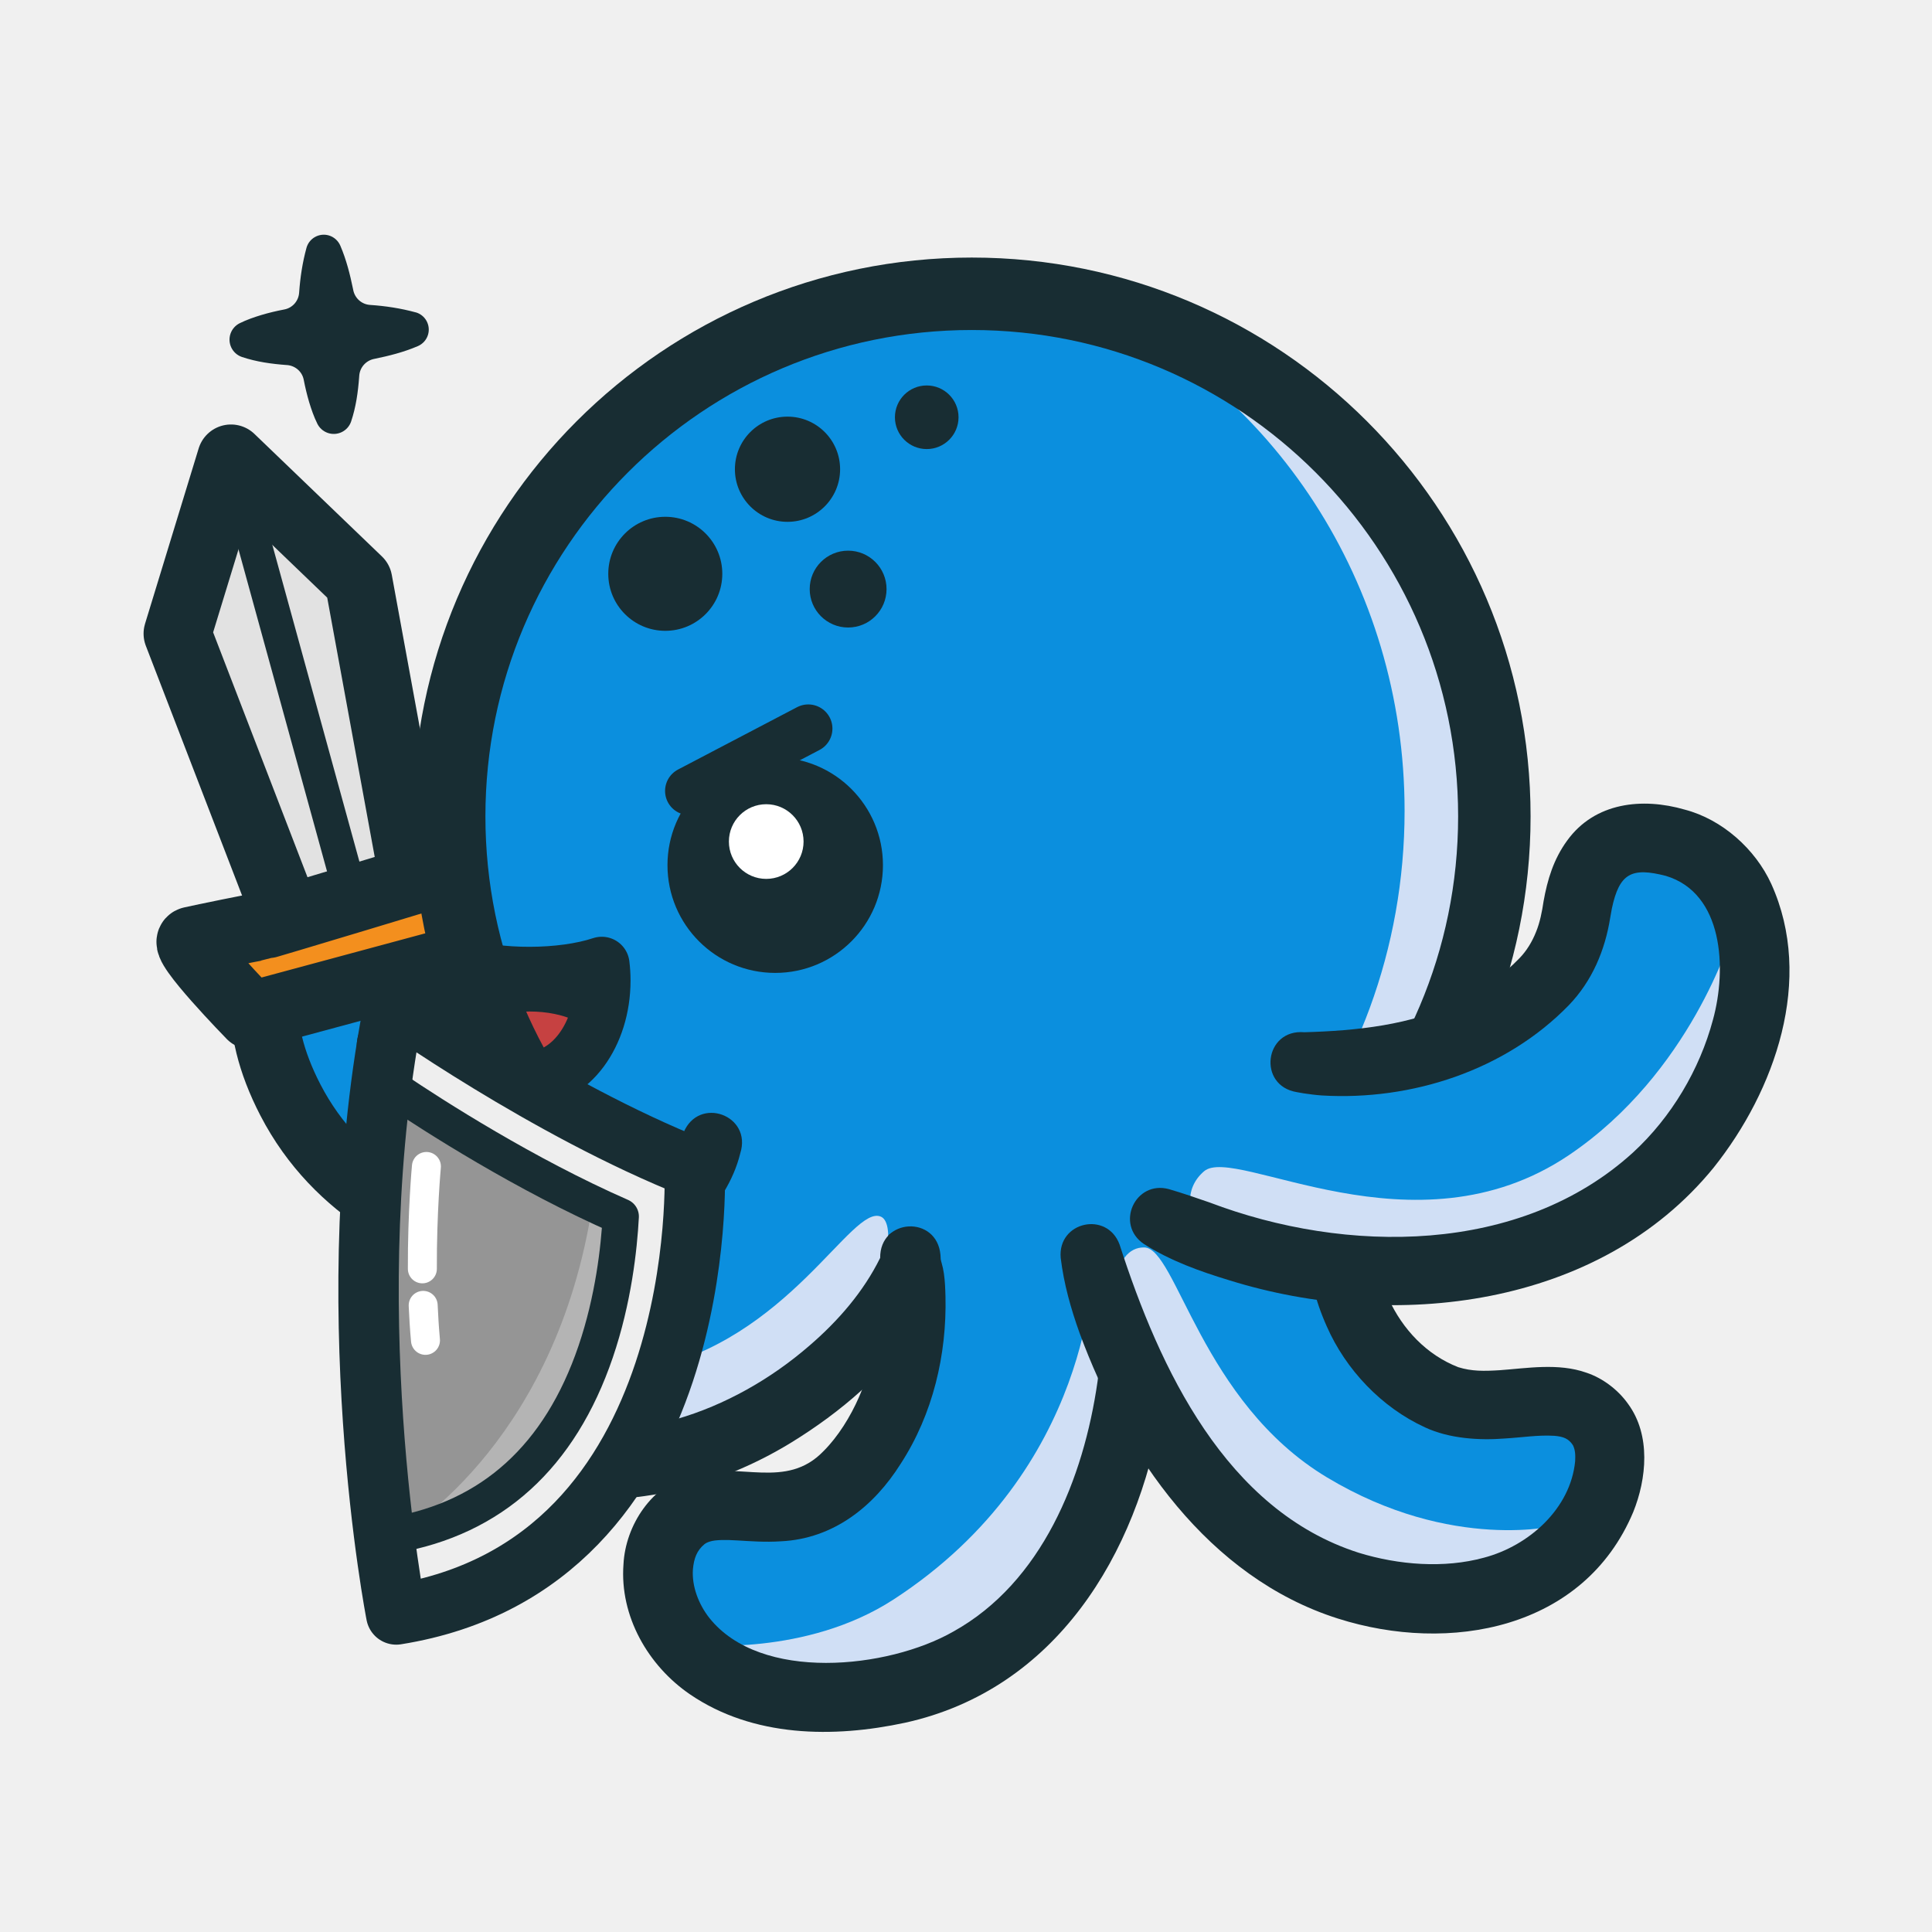
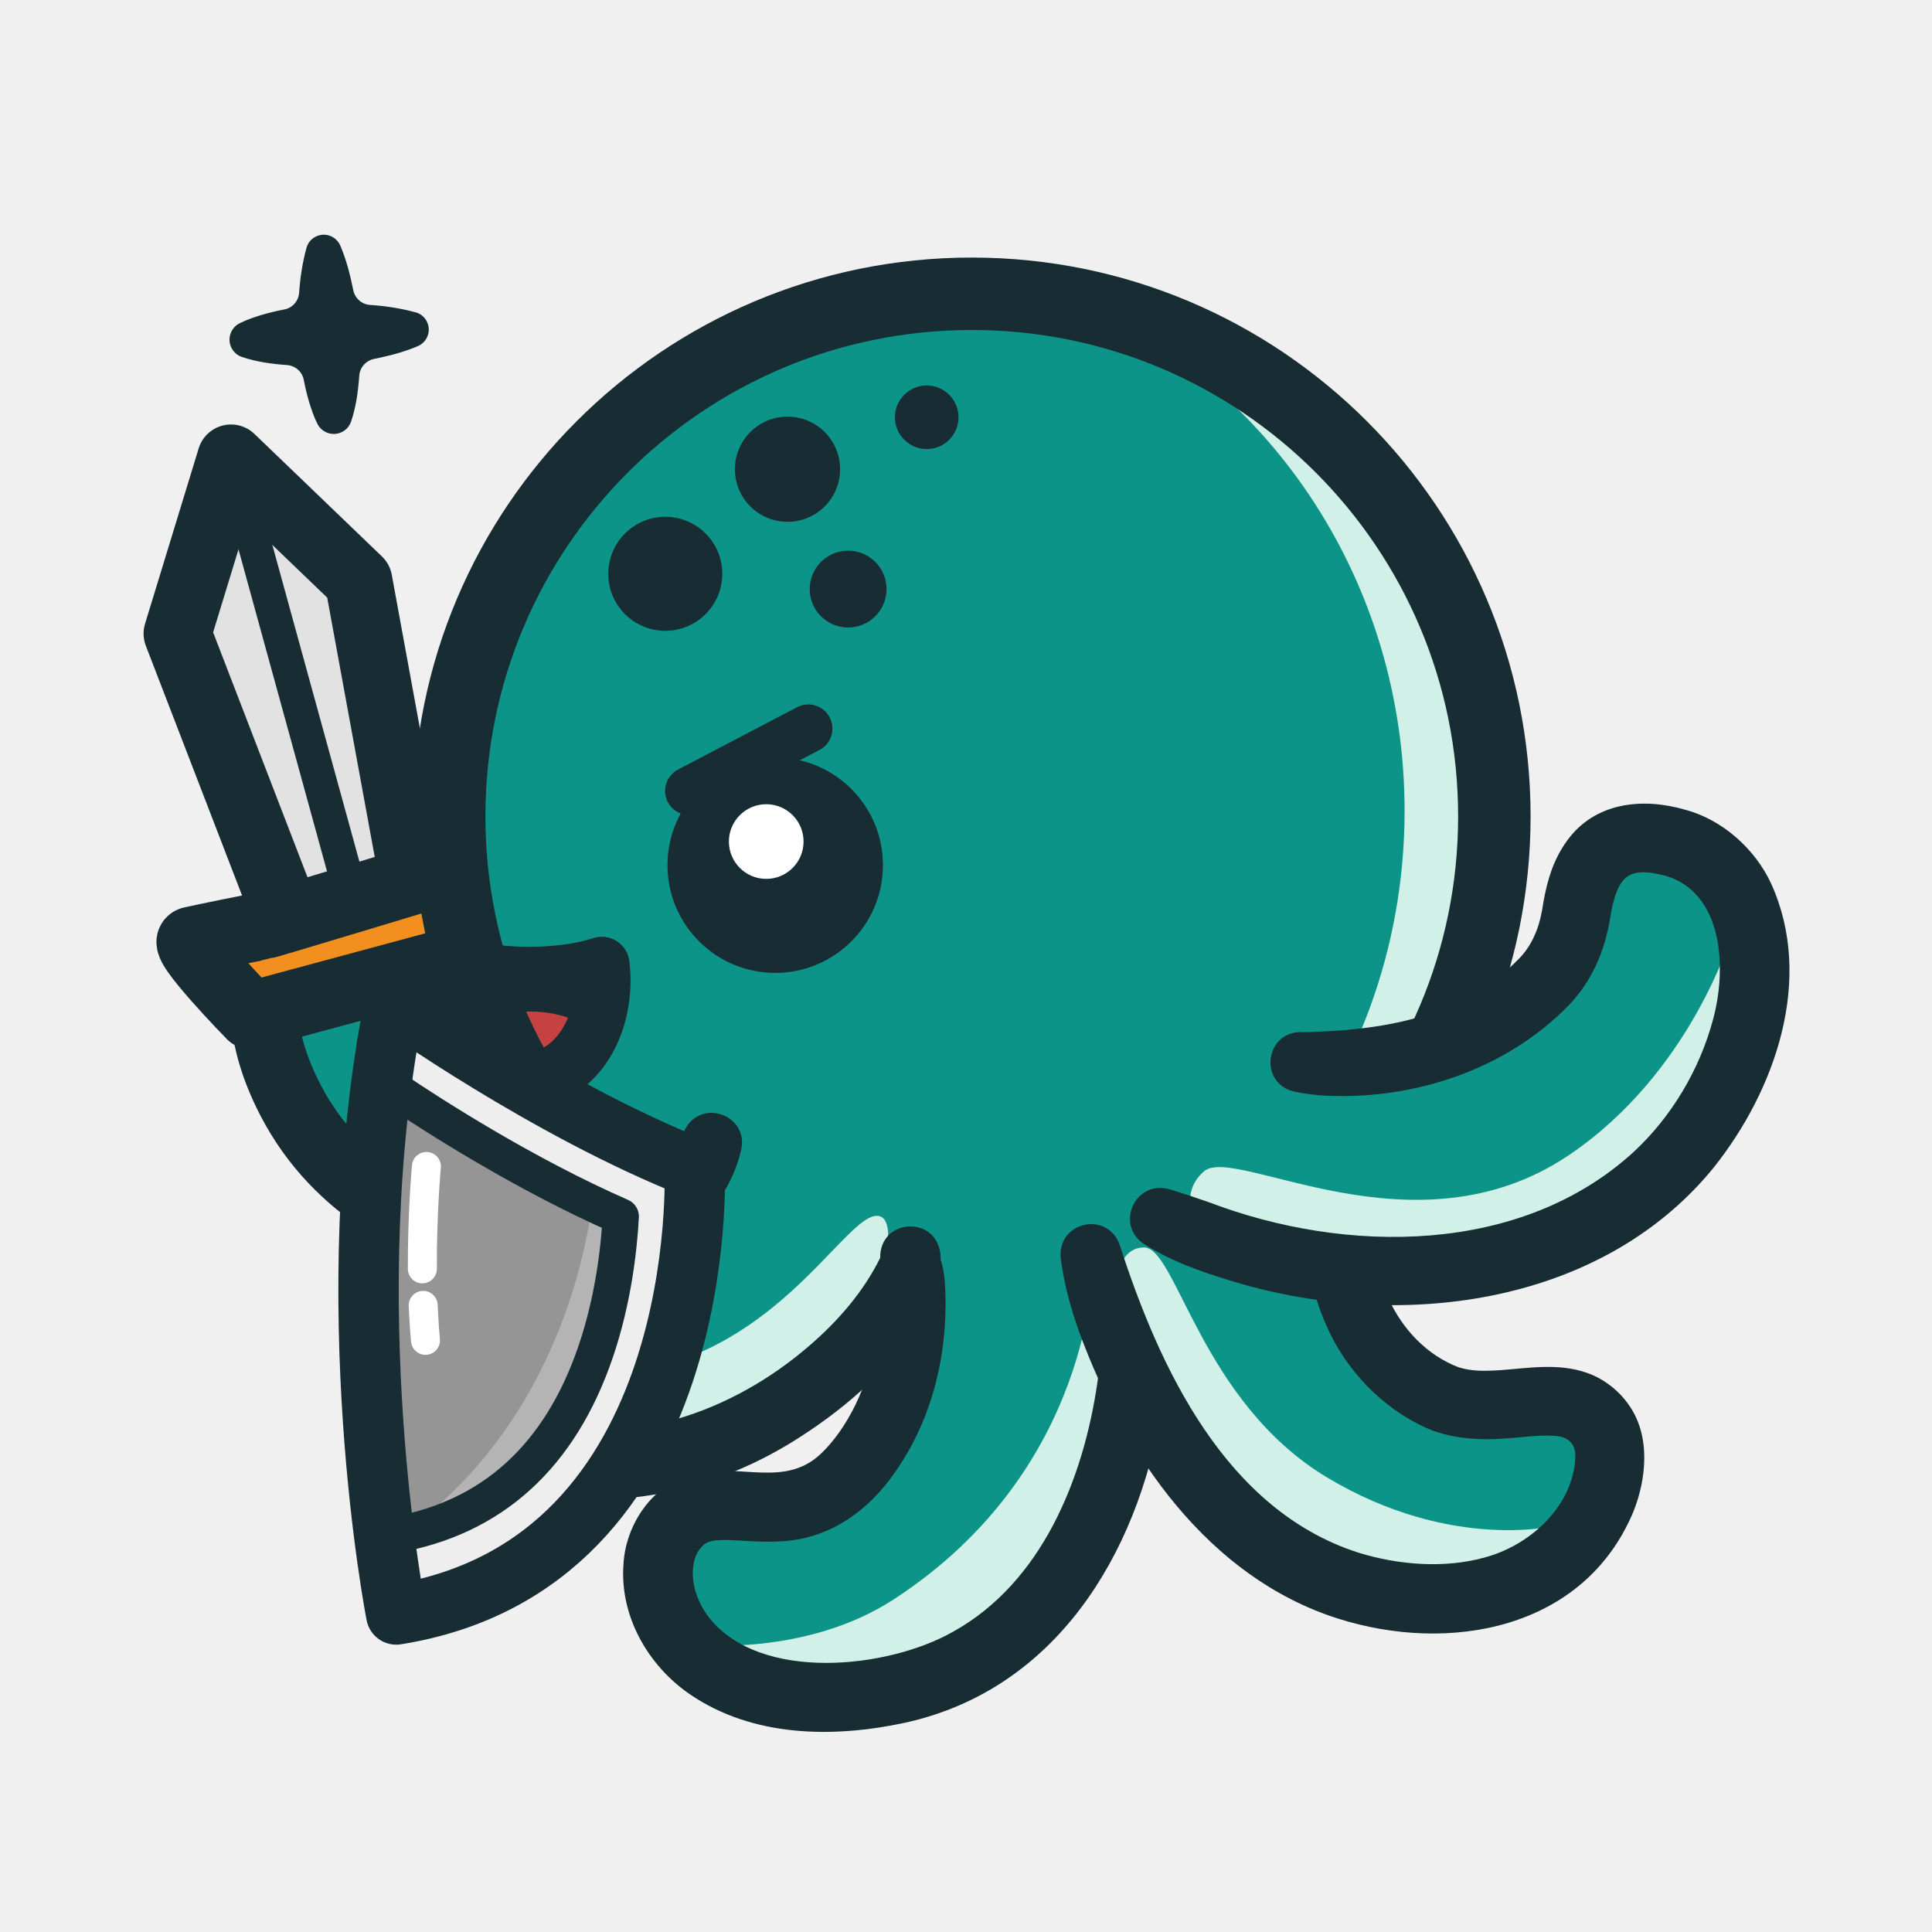
<svg xmlns="http://www.w3.org/2000/svg" id="Layer_1" data-name="Layer 1" viewBox="0 0 800 800">
  <defs>
    <style>
      .cls-1 {
-         fill: #d0dff5;
+         fill: #d1f0e8;
      }

      .cls-2 {
        fill: #fff;
      }

      .cls-3 {
        opacity: .35;
      }

      .cls-3, .cls-4 {
        fill: #eee;
      }

      .cls-5 {
        stroke-width: 15px;
      }

      .cls-5, .cls-6, .cls-7, .cls-8, .cls-9, .cls-10, .cls-11, .cls-12, .cls-13, .cls-14 {
        stroke-linecap: round;
        stroke-linejoin: round;
      }

      .cls-5, .cls-6, .cls-7, .cls-8, .cls-9, .cls-11, .cls-12, .cls-13, .cls-14 {
        stroke: #182d33;
      }

      .cls-5, .cls-8, .cls-9, .cls-10, .cls-11, .cls-12, .cls-13, .cls-14 {
        fill: none;
      }

      .cls-6 {
        fill: #e2e2e2;
      }

      .cls-6, .cls-7, .cls-11 {
        stroke-width: 28px;
      }

      .cls-7 {
        fill: #f38f1e;
      }

      .cls-8 {
        stroke-width: 30px;
      }

      .cls-15 {
        fill: #959595;
      }

      .cls-9 {
        stroke-width: 25px;
      }

      .cls-16 {
        fill: #182d33;
      }

      .cls-17 {
        fill: #c64141;
      }

      .cls-10 {
        stroke: #fff;
        stroke-width: 12px;
      }

      .cls-12 {
        stroke-width: 23px;
      }

      .cls-13 {
        stroke-width: 20px;
      }

      .cls-14 {
        stroke-width: 14px;
      }

      .cls-18 {
-         fill: #0b8fde;
+         fill: #0d9488;
      }
    </style>
  </defs>
  <path class="cls-18" d="m265.82,524.34s-106.43,6.78-145.57-68.87c-33.35-64.47,18-97.04,47.74-88.43,29.74,8.61,25.83,59.74-6.26,65.74l5.48,1.57,31.3-27" />
  <path class="cls-11" d="m265.82,524.34s-106.43,6.78-145.57-68.87c-33.35-64.47,18-97.04,47.74-88.43,29.74,8.61,25.83,59.74-6.26,65.74" />
  <g>
    <polyline class="cls-6" points="120.71 385 73.45 262.37 95.65 189.77 148.45 240.51 172.34 370.88" />
    <path class="cls-7" d="m187.61,359.66s-79.29,24.06-80.46,24.13-23.24,4.56-27.88,5.63,24.64,31.03,24.64,31.03l88.32-23.83" />
    <line class="cls-14" x1="144.59" y1="367.78" x2="95.65" y2="189.77" />
    <path class="cls-16" d="m172.18,129.36c-6.31-1.73-12.63-2.67-18.98-3.1-3.48-.24-6.31-2.82-6.95-6.24-.02-.12-.04-.24-.07-.35-1.24-6.02-2.73-12.03-5.27-17.97-.85-1.96-2.55-3.58-4.77-4.22-3.94-1.14-8.07,1.13-9.21,5.07-1.71,6.21-2.63,12.43-3.07,18.68-.24,3.42-2.75,6.27-6.12,6.91-3.21.61-6.39,1.36-9.53,2.3-2.99.91-5.98,1.93-8.94,3.39-1.72.85-3.13,2.36-3.81,4.31-1.38,3.96.71,8.28,4.67,9.66,6.08,2.04,12.23,2.88,18.5,3.35.04,0,.08,0,.13,0,3.46.23,6.36,2.71,7.01,6.12.6,3.11,1.34,6.19,2.24,9.24.91,2.99,1.93,5.98,3.39,8.94.85,1.72,2.36,3.13,4.31,3.81,3.96,1.38,8.28-.71,9.66-4.67,2.04-6.08,2.88-12.23,3.35-18.5.01-.15.02-.29.03-.44.22-3.51,2.79-6.39,6.25-7.05.02,0,.04,0,.06-.01,6.02-1.24,12.03-2.73,17.97-5.27,1.96-.85,3.58-2.55,4.22-4.77,1.14-3.94-1.13-8.07-5.07-9.21Z" />
  </g>
  <path class="cls-1" d="m158.35,442.17s27.91,33.91,80.09,43.83l-46.43-74.09-21.39,16.96" />
  <circle class="cls-18" cx="402.39" cy="338.04" r="216.39" />
  <polyline class="cls-16" points="193.11 402.25 197.8 423.25 244.24 423.25 244.24 402.12" />
  <ellipse class="cls-17" cx="218.8" cy="424.93" rx="20.61" ry="12.24" />
  <path class="cls-14" d="m240.63,416.04c-5.73-2.62-13.19-4.2-21.35-4.2s-15.84,1.63-21.6,4.31" />
  <path class="cls-1" d="m581.61,335.75c0,57.45-20.36,109.94-53.98,150.07h37.51c36.18-38.68,58.34-90.65,58.34-147.79,0-105.49-75.48-193.35-175.38-212.51,78.48,34.74,133.51,115.79,133.51,210.23Z" />
  <circle class="cls-8" cx="402.39" cy="338.04" r="216.39" />
  <g>
    <circle class="cls-16" cx="275.48" cy="237.6" r="23.61" />
    <circle class="cls-16" cx="326.09" cy="194.3" r="21.78" />
    <circle class="cls-16" cx="351.19" cy="243.93" r="15.91" />
    <circle class="cls-16" cx="383.74" cy="172.78" r="13.17" />
  </g>
  <circle class="cls-16" cx="321" cy="358.25" r="44.61" />
  <circle class="cls-2" cx="317.28" cy="348.47" r="15.46" />
  <path class="cls-18" d="m278.27,632.75c18.33-24.07,50.11,10.86,80.02-30.33,7.9-10.87,12.68-22.35,15.49-33.14-.06-1.38-.1-2.77-.1-4.16,0-9.02,1.34-17.66,3.8-25.65,0-2.33-.08-24.47-.19-26.43h90.87s0,90.08,0,90.08c-.61.61-1.17,1.27-1.65,2-5.03,7.52-8.2,15.77-10.2,24.42-3.43,2.01-5.5,5.87-6,10.12-.59,5.13-1.75,10.2-3.15,15.19-2.36-5.24-4.18-10.55-5.54-15.73-1.93.22-3.88.34-5.85.34s-3.92-.12-5.85-.34c-7.4,28.17-27.84,60.42-81.02,63.47-69.95,4.01-87.17-48.12-70.63-69.85Z" />
  <path class="cls-1" d="m288.24,681.08s45.38,4.87,81.78-18.78c82.99-53.94,82.47-138.46,82.47-138.46,0,0,49.57,61.57-58.6,162.33-29.78,27.74-90,11.74-90,11.74" />
  <path class="cls-16" d="m388.12,518.44c2.96,5.68,3.2,12.06,3.38,18.29.59,24.16-5.2,48.85-18.53,69.36-11.11,17.69-27.86,31.1-49.61,32.13-6.68.44-12.75-.06-17.86-.35-5.1-.33-9.28-.26-11.38.4-1.09.32-1.74.63-2.44,1.16-3.08,2.56-4.35,5.8-4.76,10.41-.49,6.97,2.32,14.36,6.74,20.03,21.2,26.79,74.03,21.17,101.07,5.74,36.65-20.35,53.97-63.31,59.74-103.57.87-7.05,1.93-15.31,3.27-22.12,2.53-14.29,22.54-14.2,25,0,1.76,11.79.06,22.97-1.85,34.45-10.02,59.35-43.71,115.2-106.04,128.96-29.68,6.39-62.98,6.14-89.19-11.77-17.28-11.84-29.11-32.31-27.49-53.83.82-16.14,11.77-33.01,28.38-37.15,19.58-5.44,38.97,6.47,54.5-9.75,5.99-5.97,11.13-14.29,14.62-22.28,5.55-12.7,8.01-27.18,7.72-41.19-.01-4.39-.86-8.78.03-13.11.06-.23.11-.61.25-.62-2.81-16.3,20.33-21.32,24.45-5.19h0Z" />
  <line class="cls-13" x1="334.69" y1="301.69" x2="285.39" y2="327.51" />
  <path class="cls-12" d="m189.58,399.57c-.26,2.1-.39,4.26-.39,6.46,0,22.49,13.52,40.72,30.2,40.72s30.2-18.23,30.2-40.72c0-2.26-.14-4.48-.41-6.64-16.55,5.49-42.83,5.55-59.6.18Z" />
  <g>
    <path class="cls-18" d="m294.78,473.3s-14.87,40.7-57.91,46.57c-27.93,3.81-48.78-26.22-69.65-10.57-18.97,14.23-16.45,80.62,58.96,95.22,80.87,15.65,151.96-60,150.78-84.26" />
    <path class="cls-1" d="m170.35,553.91s37.57,25.43,97.04,13.3c59.48-12.13,85.3-68.87,97.43-63.39,12.13,5.48-10.96,92.74-104.48,99.78-93.52,7.04-98.61-48.52-98.61-48.52" />
    <path class="cls-16" d="m306.52,477.59c-2.82,11.48-9.53,21.41-17.53,29.98-12.78,13.92-31.02,23.76-50,26.24-16.66,2.59-32.37-4.64-46.4-11.16-4.14-1.84-7.85-3.16-10.41-3.52-2.55-.35-3.84-.12-5.84,1.2,0,0-.35.24-.35.24-.28.14-.22.25-.45.35-.72.89-1.27,1.6-1.91,3.18-4.13,10.46-1.5,23.67,3.98,33.75,8.37,15.24,24.04,25.05,40.47,29.91,40.81,12.97,85.36-3.08,116.97-30.46,12.04-10.33,22.55-22.5,29.41-36.44-.16-16.56,23.5-17.77,24.97-1.21.95,10.54-3.65,20.12-8.85,28.63-13.6,20.43-32.34,36.38-52.99,49.08-34.99,21.43-77.92,30.17-117.76,17.87-23.61-6.88-45.59-21.54-57.46-43.6-15.08-26.3-14.6-73.76,22.3-80.68,23.51-3.81,41.01,17.06,60.44,14.89,12.9-1.71,24.44-7.88,33.45-17.48,5.58-5.78,9.77-13.01,14.48-19.36,6.28-15.31,28.54-7.27,23.48,8.58h0Z" />
  </g>
  <g>
    <path class="cls-4" d="m287.66,483.69c-61.46-24.36-124.1-69.09-124.1-69.09h-1.04s-2.39,1.71-6.69,4.63v248.17c2.02.41,4.08.78,6.17,1.11h2.09c131.01-20.96,123.57-184.83,123.57-184.83Z" />
    <path class="cls-15" d="m163.04,450.92c-2.09,1.41-4.51,3.02-7.21,4.79v178.46c2.36.56,4.76,1.05,7.21,1.48,40.71-7.04,68.83-32.58,83.61-75.94,7.38-21.65,9.7-42.9,10.4-55.99-39.61-17.38-77.19-41.47-94.01-52.8Z" />
    <path class="cls-3" d="m164.88,635.69s63.26-35.27,79.77-132.77h14.21s10.09,88.17-73.81,125.51" />
    <path class="cls-5" d="m163.04,450.92c16.82,11.32,54.4,35.42,94.01,52.8-.7,13.08-3.03,34.34-10.4,55.99-14.77,43.35-42.9,68.89-83.61,75.94" />
    <path class="cls-9" d="m163.56,414.6c-24.95,124.11.52,253.92.52,253.92,131.01-20.96,123.57-184.83,123.57-184.83-61.46-24.36-124.1-69.09-124.1-69.09" />
    <path class="cls-10" d="m175.23,540.53c.21,4.81.51,9.68.95,14.48" />
    <path class="cls-10" d="m176.57,483.01s-1.78,19.02-1.68,42.39" />
  </g>
  <g>
    <path class="cls-18" d="m544.27,487.84s11.13,69.55,49.75,89.44c25.06,12.91,54.73-8.45,69.19,13.27,13.14,19.74-11.38,81.49-87.34,70.1-81.46-12.22-123.24-107.25-114.04-129.73" />
    <path class="cls-1" d="m645.37,631.56s-43.9,11.45-95.92-19.82c-52.03-31.27-62.31-94.94-75.62-95.2-26.09-.52-15.7,94.03,70.12,131.86,85.82,37.83,109.15-12.85,109.15-12.85" />
    <path class="cls-16" d="m567.45,513.94c.01-.12.03-.02.05,0,.15.38.23.72.34,1.12,2.05,7.57,3.82,15.49,7.09,22.61,5.86,12.81,15.82,23.36,28.9,28.45,5.58,1.74,10.65,1.66,17.2,1.25,11.17-.79,24.19-3.09,35.83,1.02,6.77,2.24,13.19,7.1,17.33,12.99,9.45,12.91,7.65,30.98,2.09,44.74-20.47,48.74-76.22,58.73-122.27,44.09-53.74-17.06-88.39-67.7-106.95-118.15-3.63-10.14-6.55-20.43-7.85-31.21-1.32-15.03,19.23-19.54,24.39-5.5,16.58,51.42,44.01,110.05,99.04,127.62,16.45,5.06,35.39,6.55,51.85,2.03,18.68-4.94,35.83-20.35,37.74-39.89.14-2.5.08-4.69-.91-6.67-1.81-2.83-4.14-3.6-7.69-3.9-6.76-.42-12.97.66-20.68,1.12-10.23.81-22.86.08-32.84-4.6-18.01-8.24-32.86-23.91-40.72-41.83-4.91-11.01-8.13-22.93-6.92-35.03.48-16.56,24.16-16.85,25-.26h0Z" />
  </g>
  <g>
    <path class="cls-18" d="m545.22,439.65s54.78,7.83,94.3-33.26c4.21-4.38,10.96-13.3,13.3-28.96,3.15-21.03,13.11-35.41,39.52-28.83,38.99,9.72,47.11,67.4,11.48,118.7-40.96,58.96-133.04,78.78-224.87,36.52" />
    <path class="cls-1" d="m716.87,387.47s-16.77,56.81-67.21,90.84c-64.08,43.24-138.13-4.3-151.04,6.65-8.3,7.04-8.18,18.85,2.78,31.37,10.96,12.52,173.74,30.78,208.7-68.35" />
    <path class="cls-16" d="m540.07,427.43c21.51-.61,44.28-2.92,63.71-12.46,9.63-4.62,18.28-10.79,25.52-18.32,2.81-2.93,5.1-6.61,6.76-10.81,1.6-3.9,2.48-8.43,3.1-12.65,1.59-8.89,4.12-17.4,9.77-25.13,11.46-15.86,31.14-17.9,48.67-12.82,15.56,4.06,29.26,16.37,35.84,30.75,17.9,39.54,1.55,85.66-23.86,117.5-47.35,58.16-132.39,67.86-200.41,46.69-12.31-3.72-24.52-8.1-35.43-15.02-12.16-8.11-3.69-26.54,10.27-22.77,5.7,1.66,11.23,3.58,16.75,5.49,56.67,21.55,128.81,21.82,175.46-20.67,15.85-14.58,27.55-34.29,33.07-54.91,5.84-21.24,4.32-52.44-19.47-59.61-14.22-3.67-19.28-1.1-22.38,13.49-.19.95-.54,2.9-.69,3.86-2.15,13.41-7.42,26.1-17.13,36.19-26.3,27.05-65.19,39.59-102.22,37.38-2.47-.16-5.12-.52-7.59-.88,0,0-2.83-.5-2.83-.5-16.34-2.68-13.49-26.19,3.08-24.81h0Z" />
  </g>
</svg>
